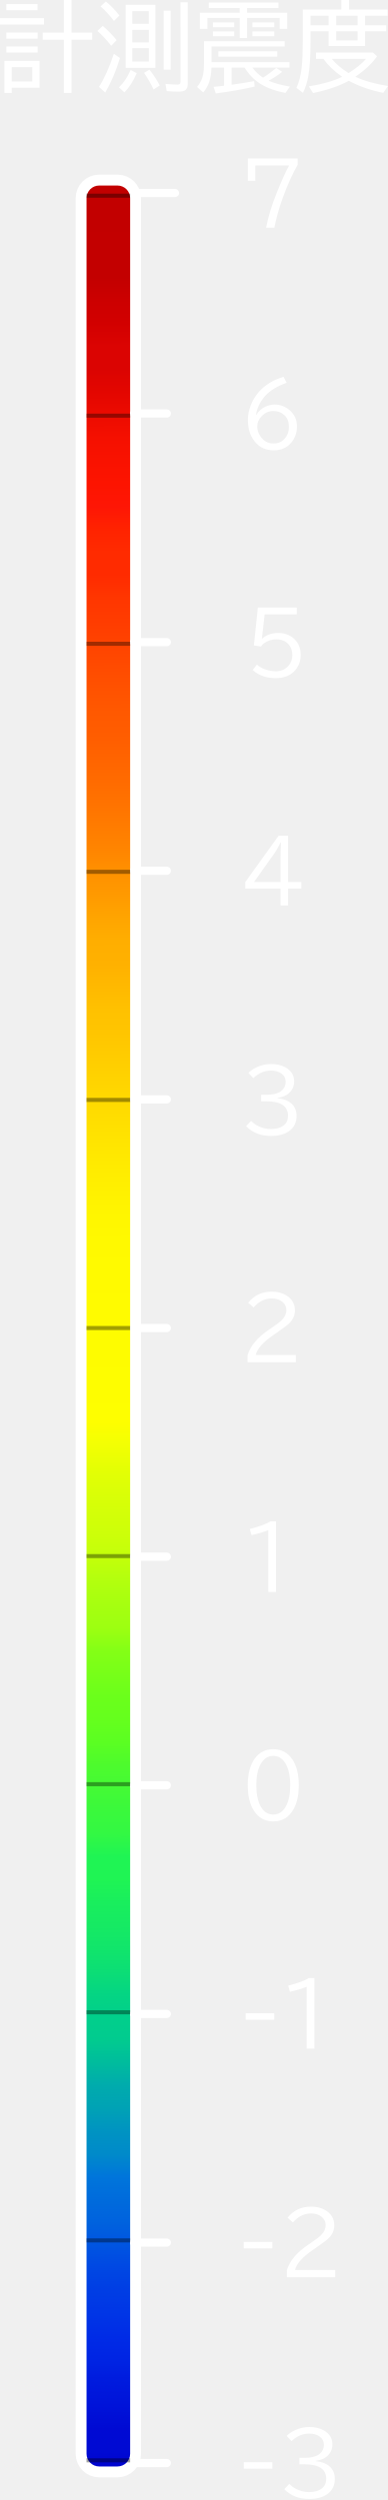
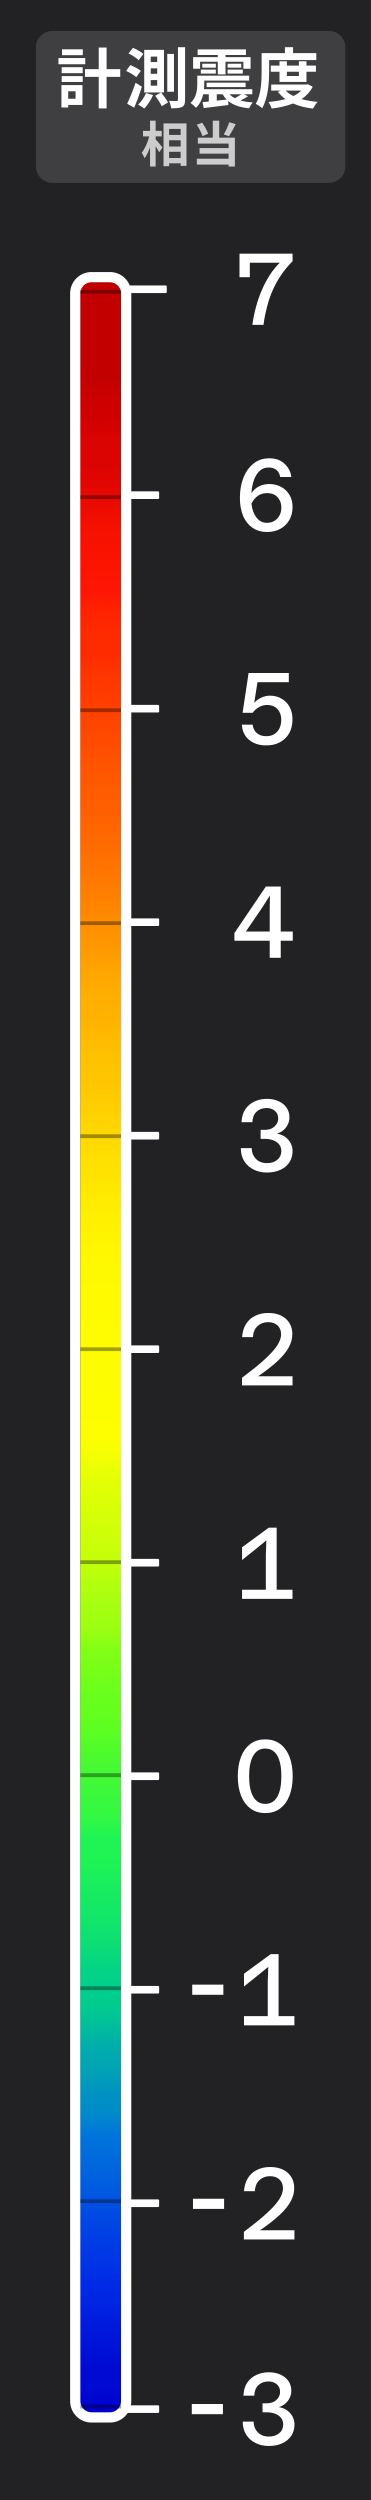
- <svg xmlns="http://www.w3.org/2000/svg" xmlns:xlink="http://www.w3.org/1999/xlink" width="46" height="296.406" viewBox="0 0 12.171 78.424" version="1.1" id="svg5" xml:space="preserve">
-   <defs id="defs2">
-     <linearGradient xlink:href="#linearGradient923" id="linearGradient945" x1="3.175" y1="4.498" x2="3.44" y2="78.846" gradientUnits="userSpaceOnUse" gradientTransform="matrix(1.778621,0,0,0.9976281,1.305348,1.223007)" />
-     <linearGradient id="linearGradient923">
-       <stop style="stop-color:#c20000;stop-opacity:1;" offset="0" id="stop133" />
-       <stop style="stop-color:#c30000;" offset="4%" id="stop135" />
-       <stop style="stop-color:#cc0000;" offset="5%" id="stop137" />
-       <stop style="stop-color:#d20000;" offset="6%" id="stop139" />
-       <stop style="stop-color:#db0402;" offset="7%" id="stop141" />
-       <stop style="stop-color:#db0402;" offset="8%" id="stop143" />
-       <stop style="stop-color:#e30600;" offset="9%" id="stop145" />
-       <stop style="stop-color:#ec0b00;" offset="10%" id="stop147" />
-       <stop style="stop-color:#f51000;" offset="11%" id="stop149" />
-       <stop style="stop-color:#fd1400;" offset="13%" id="stop151" />
-       <stop style="stop-color:#fe1605;" offset="14%" id="stop153" />
-       <stop style="stop-color:#ff2300;" offset="15%" id="stop155" />
-       <stop style="stop-color:#ff2b00;" offset="16%" id="stop157" />
-       <stop style="stop-color:#ff2b00;" offset="17%" id="stop159" />
-       <stop style="stop-color:#ff3600;" offset="18%" id="stop161" />
-       <stop style="stop-color:#ff3c00;" offset="19%" id="stop163" />
-       <stop style="stop-color:#ff4300;" offset="20%" id="stop165" />
-       <stop style="stop-color:#ff4b00;" offset="21%" id="stop167" />
-       <stop style="stop-color:#ff5200;" offset="22%" id="stop169" />
-       <stop style="stop-color:#ff5900;" offset="23%" id="stop171" />
-       <stop style="stop-color:#ff5d00;" offset="24%" id="stop173" />
-       <stop style="stop-color:#ff6400;" offset="25%" id="stop175" />
-       <stop style="stop-color:#ff6b00;" offset="26%" id="stop177" />
-       <stop style="stop-color:#ff7300;" offset="27%" id="stop179" />
-       <stop style="stop-color:#ff8500;" offset="29%" id="stop181" />
-       <stop style="stop-color:#ff9100;" offset="30%" id="stop183" />
-       <stop style="stop-color:#ff9a00;" offset="31%" id="stop185" />
-       <stop style="stop-color:#ffa500;" offset="32%" id="stop187" />
-       <stop style="stop-color:#ffae00;" offset="33%" id="stop189" />
-       <stop style="stop-color:#ffb100;" offset="34%" id="stop191" />
-       <stop style="stop-color:#ffc100;" offset="36%" id="stop193" />
-       <stop style="stop-color:#ffc500;" offset="37%" id="stop195" />
-       <stop style="stop-color:#ffcc00;" offset="38%" id="stop197" />
-       <stop style="stop-color:#ffd300;" offset="39%" id="stop199" />
-       <stop style="stop-color:#ffec00;" offset="43%" id="stop201" />
-       <stop style="stop-color:#fff100;" offset="44%" id="stop203" />
-       <stop style="stop-color:#fff600;" offset="45%" id="stop205" />
-       <stop style="stop-color:#fff900;" offset="46%" id="stop207" />
-       <stop style="stop-color:#fefe00;" offset="54%" id="stop209" />
-       <stop style="stop-color:#f3ff03;" offset="55%" id="stop211" />
-       <stop style="stop-color:#e5ff04;" offset="56%" id="stop213" />
-       <stop style="stop-color:#dbff06;" offset="57%" id="stop215" />
-       <stop style="stop-color:#d3ff08;" offset="58%" id="stop217" />
-       <stop style="stop-color:#ccff09;" offset="59%" id="stop219" />
-       <stop style="stop-color:#c2ff0a;" offset="60%" id="stop221" />
-       <stop style="stop-color:#b2ff0e;" offset="61%" id="stop223" />
-       <stop style="stop-color:#a6ff10;" offset="62%" id="stop225" />
-       <stop style="stop-color:#9dff11;" offset="63%" id="stop227" />
-       <stop style="stop-color:#84ff16;" offset="64%" id="stop229" />
-       <stop style="stop-color:#6bff1b;" offset="66%" id="stop231" />
-       <stop style="stop-color:#65ff1d;" offset="67%" id="stop233" />
-       <stop style="stop-color:#5bfe22;" offset="68%" id="stop235" />
-       <stop style="stop-color:#4dfb2d;" offset="69%" id="stop237" />
-       <stop style="stop-color:#44fa35;" offset="70%" id="stop239" />
-       <stop style="stop-color:#3af93c;" offset="71%" id="stop241" />
-       <stop style="stop-color:#33f843;" offset="72%" id="stop243" />
-       <stop style="stop-color:#1ff454;" offset="73%" id="stop245" />
-       <stop style="stop-color:#1ff454;" offset="74%" id="stop247" />
-       <stop style="stop-color:#19ee5d;" offset="75%" id="stop249" />
-       <stop style="stop-color:#16ea63;" offset="76%" id="stop251" />
-       <stop style="stop-color:#11e56b;" offset="77%" id="stop253" />
-       <stop style="stop-color:#0cde75;" offset="78%" id="stop255" />
-       <stop style="stop-color:#04d583;" offset="79%" id="stop257" />
-       <stop style="stop-color:#01cf8b;" offset="80%" id="stop259" />
-       <stop style="stop-color:#01cb8f;" offset="81%" id="stop261" />
-       <stop style="stop-color:#00bc9d;" offset="82%" id="stop263" />
-       <stop style="stop-color:#00abad;" offset="83%" id="stop265" />
-       <stop style="stop-color:#00a2b5;" offset="84%" id="stop267" />
-       <stop style="stop-color:#0093c2;" offset="85%" id="stop269" />
-       <stop style="stop-color:#008aca;" offset="86%" id="stop271" />
-       <stop style="stop-color:#0075db;" offset="87%" id="stop273" />
-       <stop style="stop-color:#006bdc;" offset="88%" id="stop275" />
-       <stop style="stop-color:#0062de;" offset="89%" id="stop277" />
-       <stop style="stop-color:#0054e1;" offset="90%" id="stop279" />
-       <stop style="stop-color:#0047e3;" offset="91%" id="stop281" />
-       <stop style="stop-color:#003de4;" offset="92%" id="stop283" />
-       <stop style="stop-color:#0035e6;" offset="93%" id="stop285" />
-       <stop style="stop-color:#002be6;" offset="94%" id="stop287" />
-       <stop style="stop-color:#0024e3;" offset="95%" id="stop289" />
-       <stop style="stop-color:#001add;" offset="96%" id="stop291" />
-       <stop style="stop-color:#0013d9;" offset="97%" id="stop293" />
-       <stop style="stop-color:#000ad3;" offset="98%" id="stop295" />
-       <stop style="stop-color:#000ad3;" offset="99%" id="stop297" />
-       <stop style="stop-color:#0001ce;" offset="100%" id="stop299" />
+ <svg xmlns="http://www.w3.org/2000/svg" width="100%" height="100%" viewBox="0 0 46 310" version="1.1" xml:space="preserve" style="fill-rule:evenodd;clip-rule:evenodd;stroke-linejoin:round;stroke-miterlimit:2;">
+   <rect x="0" y="0" width="46" height="310" style="fill:rgb(34,34,37);" />
+   <g id="g4" transform="matrix(3.660563,0,0,3.660563,3.759541,8.085898)">
+     <g transform="matrix(0.976272,0,0,0.976272,-0.038621,1.778272)">
+       <g id="ベース">
+         <path d="M3.188,6.096L3.188,79.232C3.188,79.445 3.015,79.618 2.802,79.618L2.162,79.618C1.949,79.618 1.776,79.445 1.776,79.232L1.776,6.096C1.776,5.883 1.949,5.71 2.162,5.71L2.802,5.71C3.015,5.71 3.188,5.883 3.188,6.096Z" style="fill:url(#_Linear1);" />
+         <path d="M3.543,6.096L3.543,79.232C3.543,79.641 3.211,79.973 2.802,79.973L2.162,79.973C1.753,79.973 1.421,79.641 1.421,79.232L1.421,6.096C1.421,5.687 1.753,5.355 2.162,5.355L2.802,5.355C3.211,5.355 3.543,5.687 3.543,6.096ZM3.188,6.096C3.188,5.883 3.015,5.71 2.802,5.71L2.162,5.71C1.949,5.71 1.776,5.883 1.776,6.096L1.776,79.232C1.776,79.445 1.949,79.618 2.162,79.618L2.802,79.618C3.015,79.618 3.188,79.445 3.188,79.232L3.188,6.096Z" style="fill:white;" />
+       </g>
+       <g id="引き出し線" transform="matrix(1,0,0,1,1.334513,1.058333)">
+         <path id="rect954" d="M3.44,4.8L3.44,4.99C3.44,5.01 3.423,5.027 3.403,5.027L1.889,5.027C1.869,5.027 1.852,5.01 1.852,4.99L1.852,4.8C1.852,4.779 1.869,4.762 1.889,4.762L3.403,4.762C3.423,4.762 3.44,4.779 3.44,4.8Z" style="fill:white;" />
+         <path id="rect954-3-1" d="M3.175,11.943L3.175,12.134C3.175,12.154 3.158,12.171 3.138,12.171L1.889,12.171C1.869,12.171 1.852,12.154 1.852,12.134L1.852,11.943C1.852,11.923 1.869,11.906 1.889,11.906L3.138,11.906C3.158,11.906 3.175,11.923 3.175,11.943Z" style="fill:white;" />
+         <path id="rect954-3-7" d="M3.175,19.352L3.175,19.542C3.175,19.563 3.158,19.579 3.138,19.579L1.889,19.579C1.869,19.579 1.852,19.563 1.852,19.542L1.852,19.352C1.852,19.331 1.869,19.315 1.889,19.315L3.138,19.315C3.158,19.315 3.175,19.331 3.175,19.352Z" style="fill:white;" />
+         <path id="rect954-3-4-7" d="M3.175,26.76L3.175,26.95C3.175,26.971 3.158,26.987 3.138,26.987L1.889,26.987C1.869,26.987 1.852,26.971 1.852,26.95L1.852,26.76C1.852,26.739 1.869,26.723 1.889,26.723L3.138,26.723C3.158,26.723 3.175,26.739 3.175,26.76Z" style="fill:white;" />
+         <path id="rect954-3-4-5" d="M3.175,34.168L3.175,34.359C3.175,34.379 3.158,34.396 3.138,34.396L1.889,34.396C1.869,34.396 1.852,34.379 1.852,34.359L1.852,34.168C1.852,34.148 1.869,34.131 1.889,34.131L3.138,34.131C3.158,34.131 3.175,34.148 3.175,34.168Z" style="fill:white;" />
+         <path id="rect954-3-4-5-3" d="M3.175,48.985L3.175,49.175C3.175,49.196 3.158,49.213 3.138,49.213L1.889,49.213C1.869,49.213 1.852,49.196 1.852,49.175L1.852,48.985C1.852,48.965 1.869,48.948 1.889,48.948L3.138,48.948C3.158,48.948 3.175,48.965 3.175,48.985Z" style="fill:white;" />
+         <path id="rect954-3-4-5-3-6" d="M3.175,56.393L3.175,56.584C3.175,56.604 3.158,56.621 3.138,56.621L1.889,56.621C1.869,56.621 1.852,56.604 1.852,56.584L1.852,56.393C1.852,56.373 1.869,56.356 1.889,56.356L3.138,56.356C3.158,56.356 3.175,56.373 3.175,56.393Z" style="fill:white;" />
+         <path id="rect954-3-4-5-3-60" d="M3.175,63.802L3.175,63.992C3.175,64.013 3.158,64.029 3.138,64.029L1.889,64.029C1.869,64.029 1.852,64.013 1.852,63.992L1.852,63.802C1.852,63.781 1.869,63.765 1.889,63.765L3.138,63.765C3.158,63.765 3.175,63.781 3.175,63.802Z" style="fill:white;" />
+         <path id="rect954-3-4-5-3-60-3-2" d="M3.175,71.21L3.175,71.4C3.175,71.421 3.158,71.437 3.138,71.437L1.889,71.437C1.869,71.437 1.852,71.421 1.852,71.4L1.852,71.21C1.852,71.189 1.869,71.173 1.889,71.173L3.138,71.173C3.158,71.173 3.175,71.189 3.175,71.21Z" style="fill:white;" />
+         <path id="rect954-3-4-5-3-60-3-2-7" d="M3.175,78.354L3.175,78.544C3.175,78.565 3.158,78.581 3.138,78.581L1.889,78.581C1.869,78.581 1.852,78.565 1.852,78.544L1.852,78.354C1.852,78.333 1.869,78.317 1.889,78.317L3.138,78.317C3.158,78.317 3.175,78.333 3.175,78.354Z" style="fill:white;" />
+         <path id="rect954-3-4-9" d="M3.175,41.577L3.175,41.767C3.175,41.788 3.158,41.804 3.138,41.804L1.889,41.804C1.869,41.804 1.852,41.788 1.852,41.767L1.852,41.577C1.852,41.556 1.869,41.54 1.889,41.54L3.138,41.54C3.158,41.54 3.175,41.556 3.175,41.577Z" style="fill:white;" />
+       </g>
+       <g id="めもり" transform="matrix(1.778621,0,0,0.997628,0.069823,1.157018)">
+         <path id="rect954-7" d="M1.753,4.833L1.753,4.957C1.753,4.959 1.752,4.961 1.751,4.961L0.962,4.961C0.96,4.961 0.959,4.959 0.959,4.957L0.959,4.833C0.959,4.831 0.96,4.829 0.962,4.829L1.751,4.829C1.752,4.829 1.753,4.831 1.753,4.833Z" style="fill-opacity:0.36;" />
+         <path id="rect954-3-1-8" d="M1.753,11.977L1.753,12.1C1.753,12.103 1.752,12.105 1.751,12.105L0.962,12.105C0.96,12.105 0.959,12.103 0.959,12.1L0.959,11.977C0.959,11.974 0.96,11.972 0.962,11.972L1.751,11.972C1.752,11.972 1.753,11.974 1.753,11.977Z" style="fill-opacity:0.36;" />
+         <path id="rect954-3-7-5" d="M1.753,19.385L1.753,19.509C1.753,19.511 1.752,19.513 1.751,19.513L0.962,19.513C0.96,19.513 0.959,19.511 0.959,19.509L0.959,19.385C0.959,19.383 0.96,19.381 0.962,19.381L1.751,19.381C1.752,19.381 1.753,19.383 1.753,19.385Z" style="fill-opacity:0.36;" />
+         <path id="rect954-3-4-7-4" d="M1.753,26.793L1.753,26.917C1.753,26.919 1.752,26.921 1.751,26.921L0.962,26.921C0.96,26.921 0.959,26.919 0.959,26.917L0.959,26.793C0.959,26.791 0.96,26.789 0.962,26.789L1.751,26.789C1.752,26.789 1.753,26.791 1.753,26.793Z" style="fill-opacity:0.36;" />
+         <path id="rect954-3-4-5-0" d="M1.753,34.202L1.753,34.325C1.753,34.328 1.752,34.33 1.751,34.33L0.962,34.33C0.96,34.33 0.959,34.328 0.959,34.325L0.959,34.202C0.959,34.199 0.96,34.197 0.962,34.197L1.751,34.197C1.752,34.197 1.753,34.199 1.753,34.202Z" style="fill-opacity:0.36;" />
+         <path id="rect954-3-4-5-3-7" d="M1.753,49.018L1.753,49.142C1.753,49.144 1.752,49.146 1.751,49.146L0.962,49.146C0.96,49.146 0.959,49.144 0.959,49.142L0.959,49.018C0.959,49.016 0.96,49.014 0.962,49.014L1.751,49.014C1.752,49.014 1.753,49.016 1.753,49.018Z" style="fill-opacity:0.36;" />
+         <path id="rect954-3-4-5-3-6-6" d="M1.753,56.427L1.753,56.55C1.753,56.553 1.752,56.555 1.751,56.555L0.962,56.555C0.96,56.555 0.959,56.553 0.959,56.55L0.959,56.427C0.959,56.424 0.96,56.422 0.962,56.422L1.751,56.422C1.752,56.422 1.753,56.424 1.753,56.427Z" style="fill-opacity:0.36;" />
+         <path id="rect954-3-4-5-3-60-6" d="M1.753,63.835L1.753,63.959C1.753,63.961 1.752,63.963 1.751,63.963L0.962,63.963C0.96,63.963 0.959,63.961 0.959,63.959L0.959,63.835C0.959,63.833 0.96,63.831 0.962,63.831L1.751,63.831C1.752,63.831 1.753,63.833 1.753,63.835Z" style="fill-opacity:0.36;" />
+         <path id="rect954-3-4-5-3-60-3-2-3" d="M1.753,71.243L1.753,71.367C1.753,71.369 1.752,71.371 1.751,71.371L0.962,71.371C0.96,71.371 0.959,71.369 0.959,71.367L0.959,71.243C0.959,71.241 0.96,71.239 0.962,71.239L1.751,71.239C1.752,71.239 1.753,71.241 1.753,71.243Z" style="fill-opacity:0.36;" />
+         <path id="rect954-3-4-5-3-60-3-2-7-4" d="M1.753,78.387L1.753,78.511C1.753,78.513 1.752,78.515 1.751,78.515L0.962,78.515C0.96,78.515 0.959,78.513 0.959,78.511L0.959,78.387C0.959,78.385 0.96,78.383 0.962,78.383L1.751,78.383C1.752,78.383 1.753,78.385 1.753,78.387Z" style="fill-opacity:0.36;" />
+         <path id="rect954-3-4-9-1" d="M1.753,41.61L1.753,41.734C1.753,41.736 1.752,41.738 1.751,41.738L0.962,41.738C0.96,41.738 0.959,41.736 0.959,41.734L0.959,41.61C0.959,41.608 0.96,41.606 0.962,41.606L1.751,41.606C1.752,41.606 1.753,41.608 1.753,41.61Z" style="fill-opacity:0.36;" />
+       </g>
+       <g transform="matrix(0.295121,0,0,0.295121,-0.536137,-1.516499)">
+         <g transform="matrix(12,0,0,12,25.6571,29.49842)">
+           <path d="M0.2,-0C0.208,-0.06 0.22,-0.119 0.236,-0.177C0.251,-0.234 0.27,-0.289 0.293,-0.342C0.316,-0.395 0.342,-0.444 0.371,-0.489C0.4,-0.534 0.433,-0.574 0.468,-0.609L0.074,-0.609L0.074,-0.698L0.594,-0.698L0.594,-0.624C0.551,-0.581 0.514,-0.536 0.482,-0.489C0.45,-0.442 0.423,-0.393 0.4,-0.341C0.377,-0.29 0.359,-0.236 0.344,-0.179C0.329,-0.122 0.317,-0.063 0.309,-0L0.2,-0ZM0.074,-0.698L0.175,-0.698L0.175,-0.467L0.074,-0.467L0.074,-0.698Z" style="fill:white;fill-rule:nonzero;" />
+         </g>
+         <g transform="matrix(12,0,0,12,33.4571,29.49842)">
+                 </g>
+       </g>
+       <g transform="matrix(0.295121,0,0,0.295121,-0.50479,5.627254)">
+         <g transform="matrix(12,0,0,12,25.6571,29.49842)">
+           <path d="M0.357,-0.458C0.399,-0.458 0.437,-0.449 0.471,-0.431C0.506,-0.413 0.533,-0.387 0.554,-0.353C0.575,-0.319 0.585,-0.278 0.585,-0.231C0.585,-0.183 0.574,-0.141 0.553,-0.105C0.532,-0.068 0.503,-0.04 0.465,-0.019C0.427,0.002 0.383,0.012 0.333,0.012C0.279,0.012 0.232,-0.002 0.193,-0.029C0.153,-0.056 0.123,-0.094 0.101,-0.144C0.08,-0.194 0.069,-0.254 0.069,-0.323C0.069,-0.397 0.081,-0.464 0.104,-0.522C0.127,-0.58 0.161,-0.626 0.204,-0.66C0.247,-0.693 0.297,-0.71 0.355,-0.71C0.391,-0.71 0.422,-0.705 0.448,-0.694C0.474,-0.683 0.496,-0.668 0.513,-0.65C0.531,-0.632 0.545,-0.612 0.555,-0.591C0.565,-0.57 0.571,-0.548 0.573,-0.527L0.464,-0.527C0.459,-0.556 0.447,-0.579 0.427,-0.596C0.407,-0.612 0.382,-0.62 0.352,-0.62C0.318,-0.62 0.289,-0.61 0.265,-0.589C0.241,-0.568 0.222,-0.538 0.208,-0.501C0.194,-0.463 0.185,-0.419 0.182,-0.369C0.202,-0.398 0.226,-0.42 0.256,-0.435C0.285,-0.45 0.319,-0.458 0.357,-0.458ZM0.334,-0.078C0.361,-0.078 0.386,-0.084 0.407,-0.097C0.428,-0.11 0.445,-0.127 0.457,-0.15C0.469,-0.172 0.475,-0.198 0.475,-0.227C0.475,-0.256 0.469,-0.281 0.457,-0.302C0.446,-0.323 0.43,-0.34 0.409,-0.352C0.388,-0.363 0.364,-0.369 0.337,-0.369C0.3,-0.369 0.269,-0.36 0.243,-0.341C0.217,-0.322 0.197,-0.297 0.182,-0.266C0.189,-0.208 0.205,-0.163 0.232,-0.129C0.258,-0.095 0.292,-0.078 0.334,-0.078Z" style="fill:white;fill-rule:nonzero;" />
+         </g>
+         <g transform="matrix(12,0,0,12,33.4571,29.49842)">
+                 </g>
+       </g>
+       <g transform="matrix(0.295121,0,0,0.295121,-0.48965,13.03407)">
+         <g transform="matrix(12,0,0,12,25.6571,29.49842)">
+           <path d="M0.322,0.011C0.275,0.012 0.235,0.003 0.2,-0.014C0.165,-0.031 0.137,-0.054 0.117,-0.085C0.097,-0.115 0.086,-0.151 0.084,-0.192L0.19,-0.192C0.193,-0.158 0.207,-0.13 0.23,-0.11C0.253,-0.089 0.284,-0.079 0.323,-0.079C0.353,-0.079 0.379,-0.085 0.401,-0.099C0.423,-0.112 0.44,-0.131 0.452,-0.155C0.464,-0.18 0.47,-0.209 0.47,-0.242C0.47,-0.284 0.457,-0.319 0.432,-0.345C0.407,-0.372 0.373,-0.385 0.332,-0.385C0.303,-0.385 0.276,-0.378 0.251,-0.363C0.226,-0.349 0.205,-0.33 0.19,-0.308L0.091,-0.308L0.15,-0.698L0.544,-0.698L0.544,-0.608L0.237,-0.608L0.205,-0.406C0.224,-0.427 0.248,-0.444 0.275,-0.457C0.302,-0.469 0.33,-0.476 0.359,-0.476C0.402,-0.476 0.44,-0.466 0.474,-0.446C0.507,-0.427 0.533,-0.4 0.552,-0.365C0.571,-0.331 0.58,-0.29 0.58,-0.243C0.58,-0.192 0.569,-0.147 0.548,-0.108C0.526,-0.07 0.496,-0.041 0.458,-0.02C0.419,0.001 0.374,0.012 0.322,0.011Z" style="fill:white;fill-rule:nonzero;" />
+         </g>
+         <g transform="matrix(12,0,0,12,33.4571,29.49842)">
+                 </g>
+       </g>
+       <g transform="matrix(0.295121,0,0,0.295121,-0.592972,20.44387)">
+         <g transform="matrix(12,0,0,12,25.6571,29.49842)">
+           <path d="M0.386,-0L0.386,-0.167L0.04,-0.167L0.04,-0.242L0.348,-0.698L0.494,-0.698L0.494,-0.257L0.612,-0.257L0.612,-0.167L0.494,-0.167L0.494,-0L0.386,-0ZM0.152,-0.257L0.386,-0.257L0.386,-0.467L0.388,-0.611L0.31,-0.488L0.152,-0.257Z" style="fill:white;fill-rule:nonzero;" />
+         </g>
+         <g transform="matrix(12,0,0,12,33.4571,29.49842)">
+                 </g>
+       </g>
+       <g transform="matrix(0.295121,0,0,0.295121,-0.497253,27.85225)">
+         <g transform="matrix(12,0,0,12,25.6571,29.49842)">
+           <path d="M0.331,0.012C0.285,0.012 0.242,0.003 0.204,-0.016C0.165,-0.034 0.134,-0.061 0.111,-0.097C0.088,-0.132 0.076,-0.176 0.076,-0.227L0.183,-0.227C0.183,-0.197 0.19,-0.171 0.203,-0.149C0.216,-0.127 0.233,-0.11 0.255,-0.098C0.277,-0.086 0.303,-0.08 0.331,-0.08C0.373,-0.08 0.408,-0.091 0.433,-0.113C0.46,-0.134 0.472,-0.163 0.473,-0.198C0.472,-0.225 0.465,-0.247 0.45,-0.265C0.435,-0.283 0.415,-0.296 0.391,-0.305C0.365,-0.314 0.338,-0.318 0.307,-0.318L0.27,-0.318L0.27,-0.406L0.309,-0.406C0.337,-0.406 0.361,-0.411 0.381,-0.421C0.4,-0.432 0.415,-0.446 0.426,-0.463C0.437,-0.48 0.442,-0.499 0.442,-0.519C0.442,-0.55 0.431,-0.574 0.41,-0.592C0.389,-0.61 0.362,-0.62 0.329,-0.62C0.288,-0.62 0.255,-0.608 0.23,-0.584C0.204,-0.56 0.191,-0.526 0.189,-0.481L0.083,-0.481C0.085,-0.532 0.097,-0.574 0.12,-0.608C0.143,-0.642 0.173,-0.667 0.21,-0.684C0.247,-0.701 0.287,-0.71 0.33,-0.71C0.374,-0.71 0.413,-0.702 0.446,-0.687C0.479,-0.672 0.505,-0.651 0.524,-0.624C0.543,-0.597 0.552,-0.565 0.552,-0.528C0.552,-0.504 0.547,-0.48 0.536,-0.459C0.525,-0.436 0.511,-0.418 0.492,-0.402C0.474,-0.387 0.453,-0.376 0.429,-0.369C0.459,-0.364 0.486,-0.354 0.509,-0.338C0.531,-0.322 0.55,-0.302 0.563,-0.278C0.576,-0.254 0.583,-0.227 0.583,-0.197C0.583,-0.156 0.572,-0.12 0.552,-0.088C0.531,-0.057 0.502,-0.032 0.465,-0.015C0.427,0.003 0.382,0.012 0.331,0.012Z" style="fill:white;fill-rule:nonzero;" />
+         </g>
+         <g transform="matrix(12,0,0,12,33.4571,29.49842)">
+                 </g>
+       </g>
+       <g transform="matrix(0.295121,0,0,0.295121,-0.456335,35.28183)">
+         <g transform="matrix(12,0,0,12,25.6571,29.49842)">
+           <path d="M0.076,-0L0.076,-0.075C0.168,-0.144 0.243,-0.204 0.298,-0.255C0.354,-0.306 0.395,-0.352 0.421,-0.391C0.446,-0.431 0.459,-0.467 0.459,-0.5C0.459,-0.536 0.448,-0.565 0.425,-0.587C0.403,-0.609 0.371,-0.62 0.332,-0.62C0.29,-0.62 0.255,-0.607 0.228,-0.581C0.2,-0.555 0.185,-0.519 0.183,-0.473L0.077,-0.473C0.08,-0.523 0.093,-0.566 0.115,-0.601C0.137,-0.637 0.167,-0.664 0.205,-0.682C0.243,-0.701 0.286,-0.71 0.334,-0.71C0.382,-0.71 0.424,-0.701 0.459,-0.684C0.494,-0.667 0.521,-0.643 0.54,-0.612C0.559,-0.581 0.569,-0.546 0.569,-0.505C0.569,-0.46 0.558,-0.417 0.535,-0.375C0.513,-0.333 0.477,-0.288 0.428,-0.242C0.379,-0.196 0.314,-0.145 0.234,-0.09L0.571,-0.09L0.571,-0L0.076,-0Z" style="fill:white;fill-rule:nonzero;" />
+         </g>
+         <g transform="matrix(12,0,0,12,33.4571,29.49842)">
+                 </g>
+       </g>
+       <g transform="matrix(0.295121,0,0,0.295121,-0.48283,42.68859)">
+         <g transform="matrix(12,0,0,12,25.6571,29.49842)">
+           <path d="M0.317,-0L0.317,-0.431L0.322,-0.573L0.209,-0.481L0.084,-0.381L0.084,-0.506L0.346,-0.698L0.423,-0.698L0.423,-0L0.317,-0ZM0.084,-0L0.084,-0.09L0.578,-0.09L0.578,-0L0.084,-0Z" style="fill:white;fill-rule:nonzero;" />
+         </g>
+         <g transform="matrix(12,0,0,12,33.4571,29.49842)">
+                 </g>
+       </g>
+       <g transform="matrix(0.295121,0,0,0.295121,-0.532062,50.07725)">
+         <g transform="matrix(12,0,0,12,25.6571,29.49842)">
+           <path d="M0.325,0.012C0.268,0.012 0.22,-0.003 0.18,-0.033C0.14,-0.062 0.109,-0.104 0.088,-0.158C0.067,-0.212 0.056,-0.276 0.056,-0.349C0.056,-0.423 0.067,-0.486 0.088,-0.54C0.109,-0.595 0.14,-0.636 0.18,-0.666C0.22,-0.695 0.268,-0.71 0.325,-0.71C0.382,-0.71 0.43,-0.695 0.47,-0.666C0.51,-0.637 0.541,-0.595 0.562,-0.541C0.583,-0.487 0.594,-0.423 0.594,-0.349C0.594,-0.275 0.583,-0.212 0.562,-0.158C0.541,-0.103 0.51,-0.062 0.47,-0.032C0.43,-0.003 0.382,0.012 0.325,0.012ZM0.325,-0.078C0.378,-0.078 0.417,-0.102 0.444,-0.149C0.47,-0.197 0.483,-0.263 0.483,-0.349C0.483,-0.435 0.47,-0.502 0.444,-0.549C0.417,-0.596 0.378,-0.62 0.325,-0.62C0.273,-0.62 0.234,-0.596 0.207,-0.549C0.18,-0.502 0.167,-0.435 0.167,-0.349C0.167,-0.263 0.18,-0.197 0.207,-0.149C0.234,-0.102 0.273,-0.078 0.325,-0.078Z" style="fill:white;fill-rule:nonzero;" />
+         </g>
+         <g transform="matrix(12,0,0,12,33.4571,29.49842)">
+                 </g>
+       </g>
+       <g transform="matrix(0.295121,0,0,0.295121,-2.523319,57.48559)">
+         <g transform="matrix(1,0,0,1.13,0,-3.834794)">
+           <g transform="matrix(12,0,0,12,25.6571,29.49842)">
+             <rect x="0.172" y="-0.353" width="0.305" height="0.088" style="fill:white;fill-rule:nonzero;" />
+           </g>
+         </g>
+         <g transform="matrix(12,0,0,12,32.7971,29.49842)">
+           <path d="M0.317,-0L0.317,-0.431L0.322,-0.573L0.209,-0.481L0.084,-0.381L0.084,-0.506L0.346,-0.698L0.423,-0.698L0.423,-0L0.317,-0ZM0.084,-0L0.084,-0.09L0.578,-0.09L0.578,-0L0.084,-0Z" style="fill:white;fill-rule:nonzero;" />
+         </g>
+         <g transform="matrix(12,0,0,12,40.5971,29.49842)">
+                 </g>
+       </g>
+       <g transform="matrix(0.295121,0,0,0.295121,-2.497746,64.91512)">
+         <g transform="matrix(1,0,0,1.13,0,-3.834794)">
+           <g transform="matrix(12,0,0,12,25.6571,29.49842)">
+             <rect x="0.172" y="-0.353" width="0.305" height="0.088" style="fill:white;fill-rule:nonzero;" />
+           </g>
+         </g>
+         <g transform="matrix(12,0,0,12,32.7971,29.49842)">
+           <path d="M0.076,-0L0.076,-0.075C0.168,-0.144 0.243,-0.204 0.298,-0.255C0.354,-0.306 0.395,-0.352 0.421,-0.391C0.446,-0.431 0.459,-0.467 0.459,-0.5C0.459,-0.536 0.448,-0.565 0.425,-0.587C0.403,-0.609 0.371,-0.62 0.332,-0.62C0.29,-0.62 0.255,-0.607 0.228,-0.581C0.2,-0.555 0.185,-0.519 0.183,-0.473L0.077,-0.473C0.08,-0.523 0.093,-0.566 0.115,-0.601C0.137,-0.637 0.167,-0.664 0.205,-0.682C0.243,-0.701 0.286,-0.71 0.334,-0.71C0.382,-0.71 0.424,-0.701 0.459,-0.684C0.494,-0.667 0.521,-0.643 0.54,-0.612C0.559,-0.581 0.569,-0.546 0.569,-0.505C0.569,-0.46 0.558,-0.417 0.535,-0.375C0.513,-0.333 0.477,-0.288 0.428,-0.242C0.379,-0.196 0.314,-0.145 0.234,-0.09L0.571,-0.09L0.571,-0L0.076,-0Z" style="fill:white;fill-rule:nonzero;" />
+         </g>
+         <g transform="matrix(12,0,0,12,40.5971,29.49842)">
+                 </g>
+       </g>
+       <g transform="matrix(0.295121,0,0,0.295121,-2.538664,72.03767)">
+         <g transform="matrix(1,0,0,1.13,0,-3.834794)">
+           <g transform="matrix(12,0,0,12,25.6571,29.49842)">
+             <rect x="0.172" y="-0.353" width="0.305" height="0.088" style="fill:white;fill-rule:nonzero;" />
+           </g>
+         </g>
+         <g transform="matrix(12,0,0,12,32.7971,29.49842)">
+           <path d="M0.331,0.012C0.285,0.012 0.242,0.003 0.204,-0.016C0.165,-0.034 0.134,-0.061 0.111,-0.097C0.088,-0.132 0.076,-0.176 0.076,-0.227L0.183,-0.227C0.183,-0.197 0.19,-0.171 0.203,-0.149C0.216,-0.127 0.233,-0.11 0.255,-0.098C0.277,-0.086 0.303,-0.08 0.331,-0.08C0.373,-0.08 0.408,-0.091 0.433,-0.113C0.46,-0.134 0.472,-0.163 0.473,-0.198C0.472,-0.225 0.465,-0.247 0.45,-0.265C0.435,-0.283 0.415,-0.296 0.391,-0.305C0.365,-0.314 0.338,-0.318 0.307,-0.318L0.27,-0.318L0.27,-0.406L0.309,-0.406C0.337,-0.406 0.361,-0.411 0.381,-0.421C0.4,-0.432 0.415,-0.446 0.426,-0.463C0.437,-0.48 0.442,-0.499 0.442,-0.519C0.442,-0.55 0.431,-0.574 0.41,-0.592C0.389,-0.61 0.362,-0.62 0.329,-0.62C0.288,-0.62 0.255,-0.608 0.23,-0.584C0.204,-0.56 0.191,-0.526 0.189,-0.481L0.083,-0.481C0.085,-0.532 0.097,-0.574 0.12,-0.608C0.143,-0.642 0.173,-0.667 0.21,-0.684C0.247,-0.701 0.287,-0.71 0.33,-0.71C0.374,-0.71 0.413,-0.702 0.446,-0.687C0.479,-0.672 0.505,-0.651 0.524,-0.624C0.543,-0.597 0.552,-0.565 0.552,-0.528C0.552,-0.504 0.547,-0.48 0.536,-0.459C0.525,-0.436 0.511,-0.418 0.492,-0.402C0.474,-0.387 0.453,-0.376 0.429,-0.369C0.459,-0.364 0.486,-0.354 0.509,-0.338C0.531,-0.322 0.55,-0.302 0.563,-0.278C0.576,-0.254 0.583,-0.227 0.583,-0.197C0.583,-0.156 0.572,-0.12 0.552,-0.088C0.531,-0.057 0.502,-0.032 0.465,-0.015C0.427,0.003 0.382,0.012 0.331,0.012Z" style="fill:white;fill-rule:nonzero;" />
+         </g>
+         <g transform="matrix(12,0,0,12,40.5971,29.49842)">
+                 </g>
+       </g>
+     </g>
+     <g id="数字">
+         </g>
+     <g transform="matrix(1,0,0,1,0,0.297773)">
+       <g transform="matrix(0.273182,0,0,0.351234,-1.027039,-3.893487)">
+         <path d="M42.824,8.514L42.824,20.001C42.824,20.874 41.913,21.583 40.791,21.583L6.488,21.583C5.366,21.583 4.455,20.874 4.455,20.001L4.455,8.514C4.455,7.641 5.366,6.933 6.488,6.933L40.791,6.933C41.913,6.933 42.824,7.641 42.824,8.514Z" style="fill:rgb(63,63,66);" />
+       </g>
+       <g transform="matrix(0.183764,0,0,0.183764,0.104775,-3.639538)">
+         <text x="4.257px" y="25.071px" style="font-family:'BIZ-UDPGothic-Bold', 'BIZ UDPGothic', sans-serif;font-weight:700;font-size:12px;fill:white;">計<tspan x="16.737px 29.217px 41.697px " y="25.071px 25.071px 25.071px ">測震度</tspan>
+         </text>
+         <g transform="matrix(9,0,0,9,38.15719,36.07065)">
+                 </g>
+         <text x="19.797px" y="36.071px" style="font-family:'BIZ-UDPGothic-Bold', 'BIZ UDPGothic', sans-serif;font-weight:700;font-size:9px;fill:rgb(204,204,204);">相<tspan x="29.157px " y="36.071px ">当</tspan>
+         </text>
+       </g>
+     </g>
+   </g>
+   <defs>
+     <linearGradient id="_Linear1" x1="0" y1="0" x2="1" y2="0" gradientUnits="userSpaceOnUse" gradientTransform="matrix(0.470593,74.17158,-74.17158,0.470593,6.952471,5.710255)">
+       <stop offset="0" style="stop-color:rgb(194,0,0);stop-opacity:1" />
+       <stop offset="0.04" style="stop-color:rgb(195,0,0);stop-opacity:1" />
+       <stop offset="0.05" style="stop-color:rgb(204,0,0);stop-opacity:1" />
+       <stop offset="0.06" style="stop-color:rgb(210,0,0);stop-opacity:1" />
+       <stop offset="0.07" style="stop-color:rgb(219,4,2);stop-opacity:1" />
+       <stop offset="0.08" style="stop-color:rgb(219,4,2);stop-opacity:1" />
+       <stop offset="0.09" style="stop-color:rgb(227,6,0);stop-opacity:1" />
+       <stop offset="0.11" style="stop-color:rgb(245,16,0);stop-opacity:1" />
+       <stop offset="0.13" style="stop-color:rgb(253,20,0);stop-opacity:1" />
+       <stop offset="0.14" style="stop-color:rgb(254,22,5);stop-opacity:1" />
+       <stop offset="0.15" style="stop-color:rgb(255,35,0);stop-opacity:1" />
+       <stop offset="0.16" style="stop-color:rgb(255,43,0);stop-opacity:1" />
+       <stop offset="0.17" style="stop-color:rgb(255,43,0);stop-opacity:1" />
+       <stop offset="0.18" style="stop-color:rgb(255,54,0);stop-opacity:1" />
+       <stop offset="0.19" style="stop-color:rgb(255,60,0);stop-opacity:1" />
+       <stop offset="0.2" style="stop-color:rgb(255,67,0);stop-opacity:1" />
+       <stop offset="0.23" style="stop-color:rgb(255,89,0);stop-opacity:1" />
+       <stop offset="0.24" style="stop-color:rgb(255,93,0);stop-opacity:1" />
+       <stop offset="0.26" style="stop-color:rgb(255,107,0);stop-opacity:1" />
+       <stop offset="0.27" style="stop-color:rgb(255,115,0);stop-opacity:1" />
+       <stop offset="0.29" style="stop-color:rgb(255,133,0);stop-opacity:1" />
+       <stop offset="0.3" style="stop-color:rgb(255,145,0);stop-opacity:1" />
+       <stop offset="0.31" style="stop-color:rgb(255,154,0);stop-opacity:1" />
+       <stop offset="0.32" style="stop-color:rgb(255,165,0);stop-opacity:1" />
+       <stop offset="0.33" style="stop-color:rgb(255,174,0);stop-opacity:1" />
+       <stop offset="0.34" style="stop-color:rgb(255,177,0);stop-opacity:1" />
+       <stop offset="0.36" style="stop-color:rgb(255,193,0);stop-opacity:1" />
+       <stop offset="0.37" style="stop-color:rgb(255,197,0);stop-opacity:1" />
+       <stop offset="0.39" style="stop-color:rgb(255,211,0);stop-opacity:1" />
+       <stop offset="0.43" style="stop-color:rgb(255,236,0);stop-opacity:1" />
+       <stop offset="0.45" style="stop-color:rgb(255,246,0);stop-opacity:1" />
+       <stop offset="0.46" style="stop-color:rgb(255,249,0);stop-opacity:1" />
+       <stop offset="0.54" style="stop-color:rgb(254,254,0);stop-opacity:1" />
+       <stop offset="0.55" style="stop-color:rgb(243,255,3);stop-opacity:1" />
+       <stop offset="0.56" style="stop-color:rgb(229,255,4);stop-opacity:1" />
+       <stop offset="0.57" style="stop-color:rgb(219,255,6);stop-opacity:1" />
+       <stop offset="0.58" style="stop-color:rgb(211,255,8);stop-opacity:1" />
+       <stop offset="0.59" style="stop-color:rgb(204,255,9);stop-opacity:1" />
+       <stop offset="0.6" style="stop-color:rgb(194,255,10);stop-opacity:1" />
+       <stop offset="0.61" style="stop-color:rgb(178,255,14);stop-opacity:1" />
+       <stop offset="0.62" style="stop-color:rgb(166,255,16);stop-opacity:1" />
+       <stop offset="0.63" style="stop-color:rgb(157,255,17);stop-opacity:1" />
+       <stop offset="0.64" style="stop-color:rgb(132,255,22);stop-opacity:1" />
+       <stop offset="0.66" style="stop-color:rgb(107,255,27);stop-opacity:1" />
+       <stop offset="0.67" style="stop-color:rgb(101,255,29);stop-opacity:1" />
+       <stop offset="0.68" style="stop-color:rgb(91,254,34);stop-opacity:1" />
+       <stop offset="0.69" style="stop-color:rgb(77,251,45);stop-opacity:1" />
+       <stop offset="0.71" style="stop-color:rgb(58,249,60);stop-opacity:1" />
+       <stop offset="0.72" style="stop-color:rgb(51,248,67);stop-opacity:1" />
+       <stop offset="0.73" style="stop-color:rgb(31,244,84);stop-opacity:1" />
+       <stop offset="0.74" style="stop-color:rgb(31,244,84);stop-opacity:1" />
+       <stop offset="0.75" style="stop-color:rgb(25,238,93);stop-opacity:1" />
+       <stop offset="0.76" style="stop-color:rgb(22,234,99);stop-opacity:1" />
+       <stop offset="0.77" style="stop-color:rgb(17,229,107);stop-opacity:1" />
+       <stop offset="0.78" style="stop-color:rgb(12,222,117);stop-opacity:1" />
+       <stop offset="0.79" style="stop-color:rgb(4,213,131);stop-opacity:1" />
+       <stop offset="0.8" style="stop-color:rgb(1,207,139);stop-opacity:1" />
+       <stop offset="0.81" style="stop-color:rgb(1,203,143);stop-opacity:1" />
+       <stop offset="0.82" style="stop-color:rgb(0,188,157);stop-opacity:1" />
+       <stop offset="0.83" style="stop-color:rgb(0,171,173);stop-opacity:1" />
+       <stop offset="0.84" style="stop-color:rgb(0,162,181);stop-opacity:1" />
+       <stop offset="0.85" style="stop-color:rgb(0,147,194);stop-opacity:1" />
+       <stop offset="0.86" style="stop-color:rgb(0,138,202);stop-opacity:1" />
+       <stop offset="0.87" style="stop-color:rgb(0,117,219);stop-opacity:1" />
+       <stop offset="0.88" style="stop-color:rgb(0,107,220);stop-opacity:1" />
+       <stop offset="0.89" style="stop-color:rgb(0,98,222);stop-opacity:1" />
+       <stop offset="0.9" style="stop-color:rgb(0,84,225);stop-opacity:1" />
+       <stop offset="0.91" style="stop-color:rgb(0,71,227);stop-opacity:1" />
+       <stop offset="0.92" style="stop-color:rgb(0,61,228);stop-opacity:1" />
+       <stop offset="0.93" style="stop-color:rgb(0,53,230);stop-opacity:1" />
+       <stop offset="0.94" style="stop-color:rgb(0,43,230);stop-opacity:1" />
+       <stop offset="0.95" style="stop-color:rgb(0,36,227);stop-opacity:1" />
+       <stop offset="0.96" style="stop-color:rgb(0,26,221);stop-opacity:1" />
+       <stop offset="0.97" style="stop-color:rgb(0,19,217);stop-opacity:1" />
+       <stop offset="0.98" style="stop-color:rgb(0,10,211);stop-opacity:1" />
+       <stop offset="0.99" style="stop-color:rgb(0,10,211);stop-opacity:1" />
+       <stop offset="1" style="stop-color:rgb(0,1,206);stop-opacity:1" />
    </linearGradient>
  </defs>
-   <g id="g4" transform="matrix(0.9685239,0,0,0.9685239,0.9947117,0.2912646)">
-     <rect style="fill:url(#linearGradient945);fill-opacity:1;stroke:#ffffff;stroke-width:0.705;stroke-linecap:square;stroke-linejoin:round;stroke-dasharray:none;stroke-opacity:1;paint-order:stroke fill markers" id="rect355" width="1.412" height="73.908" x="1.776" y="5.71" rx="0.41" ry="0.41" />
-     <g id="g2" transform="translate(1.334513,1.058333)">
-       <rect style="fill:#ffffff;fill-opacity:1;stroke:none;stroke-width:0.328;stroke-linecap:square;stroke-dasharray:none;stroke-opacity:1;paint-order:stroke fill markers" id="rect954" width="1.587" height="0.265" x="1.852" y="4.762" rx="0.137" ry="0.273" />
-       <rect style="fill:#ffffff;fill-opacity:1;stroke:none;stroke-width:0.299;stroke-linecap:square;stroke-dasharray:none;stroke-opacity:1;paint-order:stroke fill markers" id="rect954-3-1" width="1.323" height="0.265" x="1.852" y="11.906" rx="0.137" ry="0.273" />
-       <rect style="fill:#ffffff;fill-opacity:1;stroke:none;stroke-width:0.299;stroke-linecap:square;stroke-dasharray:none;stroke-opacity:1;paint-order:stroke fill markers" id="rect954-3-7" width="1.323" height="0.265" x="1.852" y="19.315" rx="0.137" ry="0.273" />
-       <rect style="fill:#ffffff;fill-opacity:1;stroke:none;stroke-width:0.299;stroke-linecap:square;stroke-dasharray:none;stroke-opacity:1;paint-order:stroke fill markers" id="rect954-3-4-7" width="1.323" height="0.265" x="1.852" y="26.723" rx="0.137" ry="0.273" />
-       <rect style="fill:#ffffff;fill-opacity:1;stroke:none;stroke-width:0.299;stroke-linecap:square;stroke-dasharray:none;stroke-opacity:1;paint-order:stroke fill markers" id="rect954-3-4-5" width="1.323" height="0.265" x="1.852" y="34.131" rx="0.137" ry="0.273" />
-       <rect style="fill:#ffffff;fill-opacity:1;stroke:none;stroke-width:0.299;stroke-linecap:square;stroke-dasharray:none;stroke-opacity:1;paint-order:stroke fill markers" id="rect954-3-4-5-3" width="1.323" height="0.265" x="1.852" y="48.948" rx="0.137" ry="0.273" />
-       <rect style="fill:#ffffff;fill-opacity:1;stroke:none;stroke-width:0.299;stroke-linecap:square;stroke-dasharray:none;stroke-opacity:1;paint-order:stroke fill markers" id="rect954-3-4-5-3-6" width="1.323" height="0.265" x="1.852" y="56.356" rx="0.137" ry="0.273" />
-       <rect style="fill:#ffffff;fill-opacity:1;stroke:none;stroke-width:0.299;stroke-linecap:square;stroke-dasharray:none;stroke-opacity:1;paint-order:stroke fill markers" id="rect954-3-4-5-3-60" width="1.323" height="0.265" x="1.852" y="63.765" rx="0.137" ry="0.273" />
-       <rect style="fill:#ffffff;fill-opacity:1;stroke:none;stroke-width:0.299;stroke-linecap:square;stroke-dasharray:none;stroke-opacity:1;paint-order:stroke fill markers" id="rect954-3-4-5-3-60-3-2" width="1.323" height="0.265" x="1.852" y="71.173" rx="0.137" ry="0.273" />
-       <rect style="fill:#ffffff;fill-opacity:1;stroke:none;stroke-width:0.299;stroke-linecap:square;stroke-dasharray:none;stroke-opacity:1;paint-order:stroke fill markers" id="rect954-3-4-5-3-60-3-2-7" width="1.323" height="0.265" x="1.852" y="78.317" rx="0.137" ry="0.273" />
-       <rect style="fill:#ffffff;fill-opacity:1;stroke:none;stroke-width:0.299;stroke-linecap:square;stroke-dasharray:none;stroke-opacity:1;paint-order:stroke fill markers" id="rect954-3-4-9" width="1.323" height="0.265" x="1.852" y="41.54" rx="0.137" ry="0.273" />
-     </g>
-     <g id="g3" transform="matrix(1.778621,0,0,0.9976281,0.06982253,1.157018)">
-       <rect style="fill:#000000;fill-opacity:0.366;stroke:none;stroke-width:0.164;stroke-linecap:square;stroke-dasharray:none;stroke-opacity:1;paint-order:stroke fill markers" id="rect954-7" width="0.794" height="0.132" x="0.959" y="4.829" rx="0.015" ry="7.1158424e-06" />
-       <rect style="fill:#000000;fill-opacity:0.366;stroke:none;stroke-width:0.164;stroke-linecap:square;stroke-dasharray:none;stroke-opacity:1;paint-order:stroke fill markers" id="rect954-3-1-8" width="0.794" height="0.132" x="0.959" y="11.972" rx="0.015" ry="7.1158424e-06" />
-       <rect style="fill:#000000;fill-opacity:0.366;stroke:none;stroke-width:0.164;stroke-linecap:square;stroke-dasharray:none;stroke-opacity:1;paint-order:stroke fill markers" id="rect954-3-7-5" width="0.794" height="0.132" x="0.959" y="19.381" rx="0.015" ry="7.1158424e-06" />
-       <rect style="fill:#000000;fill-opacity:0.366;stroke:none;stroke-width:0.164;stroke-linecap:square;stroke-dasharray:none;stroke-opacity:1;paint-order:stroke fill markers" id="rect954-3-4-7-4" width="0.794" height="0.132" x="0.959" y="26.789" rx="0.015" ry="7.1158424e-06" />
-       <rect style="fill:#000000;fill-opacity:0.366;stroke:none;stroke-width:0.164;stroke-linecap:square;stroke-dasharray:none;stroke-opacity:1;paint-order:stroke fill markers" id="rect954-3-4-5-0" width="0.794" height="0.132" x="0.959" y="34.197" rx="0.015" ry="7.1158424e-06" />
-       <rect style="fill:#000000;fill-opacity:0.366;stroke:none;stroke-width:0.164;stroke-linecap:square;stroke-dasharray:none;stroke-opacity:1;paint-order:stroke fill markers" id="rect954-3-4-5-3-7" width="0.794" height="0.132" x="0.959" y="49.014" rx="0.015" ry="7.1158424e-06" />
-       <rect style="fill:#000000;fill-opacity:0.366;stroke:none;stroke-width:0.164;stroke-linecap:square;stroke-dasharray:none;stroke-opacity:1;paint-order:stroke fill markers" id="rect954-3-4-5-3-6-6" width="0.794" height="0.132" x="0.959" y="56.422" rx="0.015" ry="7.1158424e-06" />
-       <rect style="fill:#000000;fill-opacity:0.366;stroke:none;stroke-width:0.164;stroke-linecap:square;stroke-dasharray:none;stroke-opacity:1;paint-order:stroke fill markers" id="rect954-3-4-5-3-60-6" width="0.794" height="0.132" x="0.959" y="63.831" rx="0.015" ry="7.1158424e-06" />
-       <rect style="fill:#000000;fill-opacity:0.366;stroke:none;stroke-width:0.164;stroke-linecap:square;stroke-dasharray:none;stroke-opacity:1;paint-order:stroke fill markers" id="rect954-3-4-5-3-60-3-2-3" width="0.794" height="0.132" x="0.959" y="71.239" rx="0.015" ry="7.1158424e-06" />
-       <rect style="fill:#000000;fill-opacity:0.366;stroke:none;stroke-width:0.164;stroke-linecap:square;stroke-dasharray:none;stroke-opacity:1;paint-order:stroke fill markers" id="rect954-3-4-5-3-60-3-2-7-4" width="0.794" height="0.132" x="0.959" y="78.383" rx="0.015" ry="7.1158424e-06" />
-       <rect style="fill:#000000;fill-opacity:0.366;stroke:none;stroke-width:0.164;stroke-linecap:square;stroke-dasharray:none;stroke-opacity:1;paint-order:stroke fill markers" id="rect954-3-4-9-1" width="0.794" height="0.132" x="0.959" y="41.606" rx="0.015" ry="7.1158424e-06" />
-     </g>
-     <g id="g1" transform="translate(3.087584,1.058333)">
-       <path style="-inkscape-font-specification:'BIZ UDPGothic';fill:#ffffff;stroke-width:0.26;stroke-linecap:square;paint-order:markers stroke fill" d="M 3.913,3.772 H 5.527 V 3.975 Q 5.268,4.431 5.046,5.042 4.869,5.529 4.77,6.018 H 4.503 Q 4.608,5.483 4.845,4.895 5.088,4.29 5.249,4.002 H 4.154 V 4.499 H 3.913 Z" id="text1923-2" aria-label="7" />
-       <path style="-inkscape-font-specification:'BIZ UDPGothic';fill:#ffffff;stroke-width:0.26;stroke-linecap:square;paint-order:markers stroke fill" d="m 4.19,12.08 q 0.108,-0.183 0.303,-0.268 0.144,-0.062 0.292,-0.062 0.275,0 0.492,0.191 0.227,0.202 0.227,0.517 0,0.311 -0.196,0.538 -0.207,0.236 -0.555,0.236 -0.402,0 -0.627,-0.299 -0.11,-0.145 -0.157,-0.297 -0.054,-0.175 -0.054,-0.41 0,-0.215 0.089,-0.444 0.265,-0.685 1.064,-0.934 l 0.1,0.194 q -0.475,0.175 -0.7,0.433 -0.245,0.283 -0.29,0.607 z m 0.547,-0.122 q -0.218,0 -0.382,0.172 -0.138,0.146 -0.138,0.329 0,0.168 0.102,0.318 0.158,0.234 0.422,0.234 0.229,0 0.368,-0.16 0.134,-0.153 0.134,-0.376 0,-0.244 -0.139,-0.376 Q 4.956,11.958 4.737,11.958 Z" id="text1923-0" aria-label="6" />
-       <path style="-inkscape-font-specification:'BIZ UDPGothic';fill:#ffffff;stroke-width:0.26;stroke-linecap:square;paint-order:markers stroke fill" d="m 4.237,18.326 h 1.262 v 0.222 H 4.457 l -0.089,0.783 h 0.011 q 0.21,-0.181 0.515,-0.181 0.291,0 0.493,0.168 0.238,0.199 0.238,0.548 0,0.225 -0.112,0.402 -0.133,0.213 -0.385,0.299 -0.139,0.047 -0.307,0.047 -0.464,0 -0.752,-0.264 l 0.138,-0.175 q 0.112,0.1 0.265,0.154 0.175,0.062 0.348,0.062 0.241,0 0.395,-0.162 0.139,-0.148 0.139,-0.364 0,-0.218 -0.129,-0.355 -0.142,-0.153 -0.391,-0.153 -0.179,0 -0.334,0.087 -0.104,0.058 -0.162,0.144 l -0.23,-0.034 z" id="text1923-0-3-5" aria-label="5" />
-       <path style="-inkscape-font-specification:'BIZ UDPGothic';fill:#ffffff;stroke-width:0.26;stroke-linecap:square;paint-order:markers stroke fill" d="m 4.911,25.718 h 0.305 v 1.5 h 0.429 v 0.214 H 5.216 v 0.546 H 4.972 V 27.432 H 3.83 v -0.211 z m 0.061,1.5 v -0.799 q 0,-0.23 0.014,-0.479 h -0.011 q -0.119,0.236 -0.203,0.352 L 4.113,27.218 Z" id="text1923-0-0" aria-label="4" />
-       <path style="-inkscape-font-specification:'BIZ UDPGothic';fill:#ffffff;stroke-width:0.26;stroke-linecap:square;paint-order:markers stroke fill" d="m 4.344,34.114 h 0.175 q 0.259,0 0.416,-0.083 0.035,-0.019 0.066,-0.045 0.137,-0.115 0.137,-0.286 0,-0.179 -0.144,-0.28 -0.131,-0.091 -0.337,-0.091 -0.309,0 -0.567,0.244 L 3.931,33.405 q 0.108,-0.106 0.246,-0.173 0.233,-0.115 0.492,-0.115 0.265,0 0.459,0.107 0.284,0.157 0.284,0.456 0,0.227 -0.167,0.381 -0.129,0.121 -0.371,0.152 v 0.011 q 0.287,0.03 0.445,0.169 0.172,0.153 0.172,0.409 0,0.322 -0.255,0.497 Q 5.019,35.448 4.661,35.448 q -0.496,0 -0.804,-0.317 l 0.161,-0.171 q 0.088,0.092 0.196,0.15 0.21,0.115 0.447,0.115 0.267,0 0.418,-0.122 0.135,-0.11 0.135,-0.307 0,-0.471 -0.701,-0.471 H 4.344 Z" id="text1923-0-0-9-2" aria-label="3" />
-       <path style="-inkscape-font-specification:'BIZ UDPGothic';fill:#ffffff;stroke-width:0.26;stroke-linecap:square;paint-order:markers stroke fill" d="m 3.904,42.781 v -0.225 q 0.127,-0.448 0.693,-0.831 L 4.674,41.672 q 0.251,-0.169 0.334,-0.253 0.152,-0.149 0.152,-0.325 0,-0.165 -0.125,-0.269 -0.133,-0.112 -0.348,-0.112 -0.332,0 -0.588,0.291 L 3.925,40.852 q 0.287,-0.359 0.764,-0.359 0.264,0 0.455,0.112 0.294,0.172 0.294,0.5 0,0.233 -0.186,0.414 -0.089,0.087 -0.363,0.276 l -0.046,0.033 -0.096,0.066 Q 4.235,42.245 4.168,42.545 H 5.468 V 42.781 Z" id="text1923-0-0-1" aria-label="2" />
-       <path style="-inkscape-font-specification:'BIZ UDPGothic';fill:#ffffff;stroke-width:0.26;stroke-linecap:square;paint-order:markers stroke fill" d="m 4.575,50.224 v -2.005 q -0.226,0.093 -0.543,0.164 L 3.977,48.183 Q 4.424,48.072 4.644,47.937 h 0.18 v 2.287 z" id="text1923-0-0-5-3" aria-label="1" />
-       <path style="-inkscape-font-specification:'BIZ UDPGothic';fill:#ffffff;stroke-width:0.26;stroke-linecap:square;paint-order:markers stroke fill" d="m 4.738,55.319 q 0.391,0 0.615,0.329 0.21,0.309 0.21,0.837 0,0.487 -0.177,0.791 -0.223,0.383 -0.65,0.383 -0.401,0 -0.624,-0.344 -0.202,-0.31 -0.202,-0.83 0,-0.544 0.223,-0.857 0.222,-0.309 0.605,-0.309 z m -0.004,0.217 q -0.267,0 -0.414,0.28 -0.133,0.251 -0.133,0.672 0,0.389 0.114,0.632 0.149,0.317 0.436,0.317 0.261,0 0.409,-0.269 0.139,-0.252 0.139,-0.678 0,-0.45 -0.15,-0.704 Q 4.989,55.535 4.734,55.535 Z" id="text1923-0-0-6" aria-label="0" />
-       <path style="-inkscape-font-specification:'BIZ UDPGothic';fill:#ffffff;stroke-width:0.26;stroke-linecap:square;paint-order:markers stroke fill" d="m 3.842,63.875 h 0.926 v 0.209 H 3.842 Z m 1.977,1.146 v -2.005 q -0.226,0.093 -0.543,0.164 L 5.22,62.98 Q 5.667,62.869 5.888,62.734 h 0.18 v 2.287 z" id="text1923-0-0-88-1" aria-label="-1" />
-       <path style="-inkscape-font-specification:'BIZ UDPGothic';fill:#ffffff;stroke-width:0.26;stroke-linecap:square;paint-order:markers stroke fill" d="m 3.78,71.283 h 0.926 v 0.209 H 3.78 Z m 1.397,1.146 V 72.204 q 0.127,-0.448 0.693,-0.831 l 0.077,-0.053 q 0.251,-0.169 0.334,-0.253 0.152,-0.149 0.152,-0.325 0,-0.165 -0.125,-0.269 -0.133,-0.112 -0.348,-0.112 -0.332,0 -0.588,0.291 L 5.199,70.499 q 0.287,-0.359 0.764,-0.359 0.264,0 0.455,0.112 0.294,0.172 0.294,0.5 0,0.233 -0.186,0.414 -0.089,0.087 -0.363,0.276 l -0.046,0.033 -0.096,0.066 q -0.512,0.351 -0.58,0.651 H 6.742 v 0.236 z" id="text1923-0-0-7-7" aria-label="-2" />
-       <path style="-inkscape-font-specification:'BIZ UDPGothic';fill:#ffffff;stroke-width:0.26;stroke-linecap:square;paint-order:markers stroke fill" d="m 3.781,78.423 h 0.926 v 0.209 H 3.781 Z M 5.582,78.28 h 0.175 q 0.259,0 0.416,-0.083 0.035,-0.019 0.066,-0.045 0.137,-0.115 0.137,-0.286 0,-0.179 -0.144,-0.28 -0.131,-0.091 -0.337,-0.091 -0.309,0 -0.567,0.244 l -0.158,-0.169 q 0.108,-0.106 0.246,-0.173 0.233,-0.115 0.492,-0.115 0.265,0 0.459,0.107 0.284,0.157 0.284,0.456 0,0.227 -0.167,0.38 -0.129,0.121 -0.371,0.152 v 0.011 q 0.287,0.03 0.445,0.169 0.172,0.153 0.172,0.409 0,0.322 -0.255,0.497 -0.219,0.15 -0.577,0.15 -0.496,0 -0.804,-0.317 l 0.161,-0.171 q 0.088,0.092 0.196,0.15 0.21,0.115 0.447,0.115 0.267,0 0.418,-0.122 0.135,-0.11 0.135,-0.307 0,-0.471 -0.701,-0.471 H 5.582 Z" id="text1923-0-0-97-8" aria-label="-3" />
-     </g>
-   </g>
-   <path style="font-size:3.068px;line-height:1.5;font-family:'BIZ UDPGothic';-inkscape-font-specification:'BIZ UDPGothic';letter-spacing:0.037px;word-spacing:0px;text-orientation:upright;fill:#ffffff;stroke-width:0.13;stroke-linecap:square;stroke-miterlimit:18.3;paint-order:stroke fill markers" d="M 1.24,1.909 V 2.752 H 0.369 v 0.163 H 0.138 V 1.909 Z M 0.369,2.105 V 2.556 H 1.013 V 2.105 Z M 2.003,1.022 V 1.3782561e-7 H 2.243 V 1.022 H 2.893 V 1.246 H 2.243 V 2.915 H 2.003 V 1.246 H 1.341 V 1.022 Z M 0.199,0.126 H 1.178 v 0.193 H 0.199 Z M 0,0.568 h 1.381 v 0.202 H 0 Z M 0.199,1.019 H 1.181 V 1.212 H 0.199 Z m 0,0.439 H 1.181 V 1.648 H 0.199 Z M 4.874,0.15 V 2.129 H 3.943 V 0.15 Z m -0.724,0.199 v 0.397 h 0.518 v -0.397 z m 0,0.587 V 1.329 H 4.669 V 0.936 Z m 0,0.574 V 1.93 H 4.669 V 1.51 Z M 3.574,0.656 q -0.196,-0.261 -0.419,-0.457 l 0.165,-0.153 q 0.21,0.168 0.427,0.439 z M 3.489,1.435 Q 3.267,1.154 3.056,0.969 L 3.222,0.811 Q 3.438,0.992 3.659,1.258 Z M 3.105,2.725 Q 3.357,2.334 3.571,1.687 L 3.764,1.819 Q 3.576,2.435 3.301,2.902 Z m 1.712,0.082 Q 4.699,2.544 4.519,2.286 L 4.689,2.184 Q 4.874,2.42 5.011,2.679 Z M 5.134,0.334 H 5.354 V 2.184 H 5.134 Z M 3.731,2.74 Q 3.953,2.532 4.098,2.193 L 4.289,2.295 Q 4.125,2.676 3.902,2.896 Z M 5.662,0.07 H 5.89 V 2.629 q 0,0.142 -0.078,0.199 -0.063,0.046 -0.22,0.046 -0.199,0 -0.363,-0.018 L 5.191,2.632 q 0.255,0.021 0.372,0.021 0.069,0 0.087,-0.033 0.013,-0.022 0.013,-0.07 z m 1.857,0.328 v -0.147 H 6.55 v -0.172 h 2.186 v 0.172 H 7.75 v 0.147 H 9.01 v 0.506 H 8.774 v -0.343 H 7.75 V 1.191 H 7.52 V 0.562 H 6.507 v 0.343 h -0.237 v -0.506 z M 6.636,1.458 v 0.49 H 9.081 V 2.12 H 7.917 Q 8.062,2.312 8.251,2.436 8.465,2.301 8.667,2.129 L 8.851,2.252 Q 8.672,2.399 8.425,2.532 8.697,2.65 9.094,2.715 L 8.955,2.914 Q 8.371,2.803 8.035,2.535 7.828,2.37 7.672,2.12 H 7.265 V 2.658 Q 7.69,2.598 7.971,2.544 l 0.018,0.171 Q 7.437,2.844 6.768,2.93 L 6.7,2.724 q 0.178,-0.016 0.328,-0.034 V 2.12 H 6.634 Q 6.622,2.406 6.555,2.593 6.493,2.763 6.375,2.899 L 6.182,2.727 Q 6.333,2.548 6.374,2.33 6.399,2.193 6.399,2.006 V 1.291 h 2.532 v 0.166 z m 0.043,-0.755 h 0.668 v 0.15 H 6.679 Z m 0,0.282 H 7.347 V 1.134 H 6.679 Z m 1.239,-0.282 h 0.685 v 0.15 H 7.918 Z m 0,0.282 H 8.603 V 1.134 H 7.918 Z M 6.85,1.608 H 8.697 V 1.777 H 6.85 Z M 10.95,0.298 h 1.209 v 0.196 h -0.706 v 0.297 h 0.662 v 0.19 H 11.453 V 1.443 H 10.309 V 0.981 H 9.741 V 1.291 q 0,0.694 -0.066,1.08 -0.051,0.294 -0.171,0.541 L 9.299,2.754 Q 9.425,2.49 9.465,2.1 9.498,1.787 9.498,1.291 V 0.298 H 10.707 V 1.3782561e-7 h 0.243 z m -1.209,0.196 v 0.297 h 0.568 v -0.297 z m 0.805,0 v 0.297 h 0.671 v -0.297 z m 0,0.487 V 1.267 h 0.671 V 0.981 Z m 0.396,1.552 Q 10.487,2.782 9.82,2.918 L 9.688,2.709 Q 10.327,2.607 10.734,2.408 10.363,2.15 10.145,1.847 H 9.913 V 1.648 h 1.786 l 0.129,0.117 q -0.232,0.336 -0.682,0.641 0.402,0.192 1.025,0.291 L 12.024,2.912 Q 11.419,2.791 10.941,2.533 Z M 10.407,1.847 q 0.196,0.234 0.496,0.424 l 0.031,0.021 Q 11.306,2.057 11.48,1.847 Z" id="text2" aria-label="計測震度" />
</svg>
